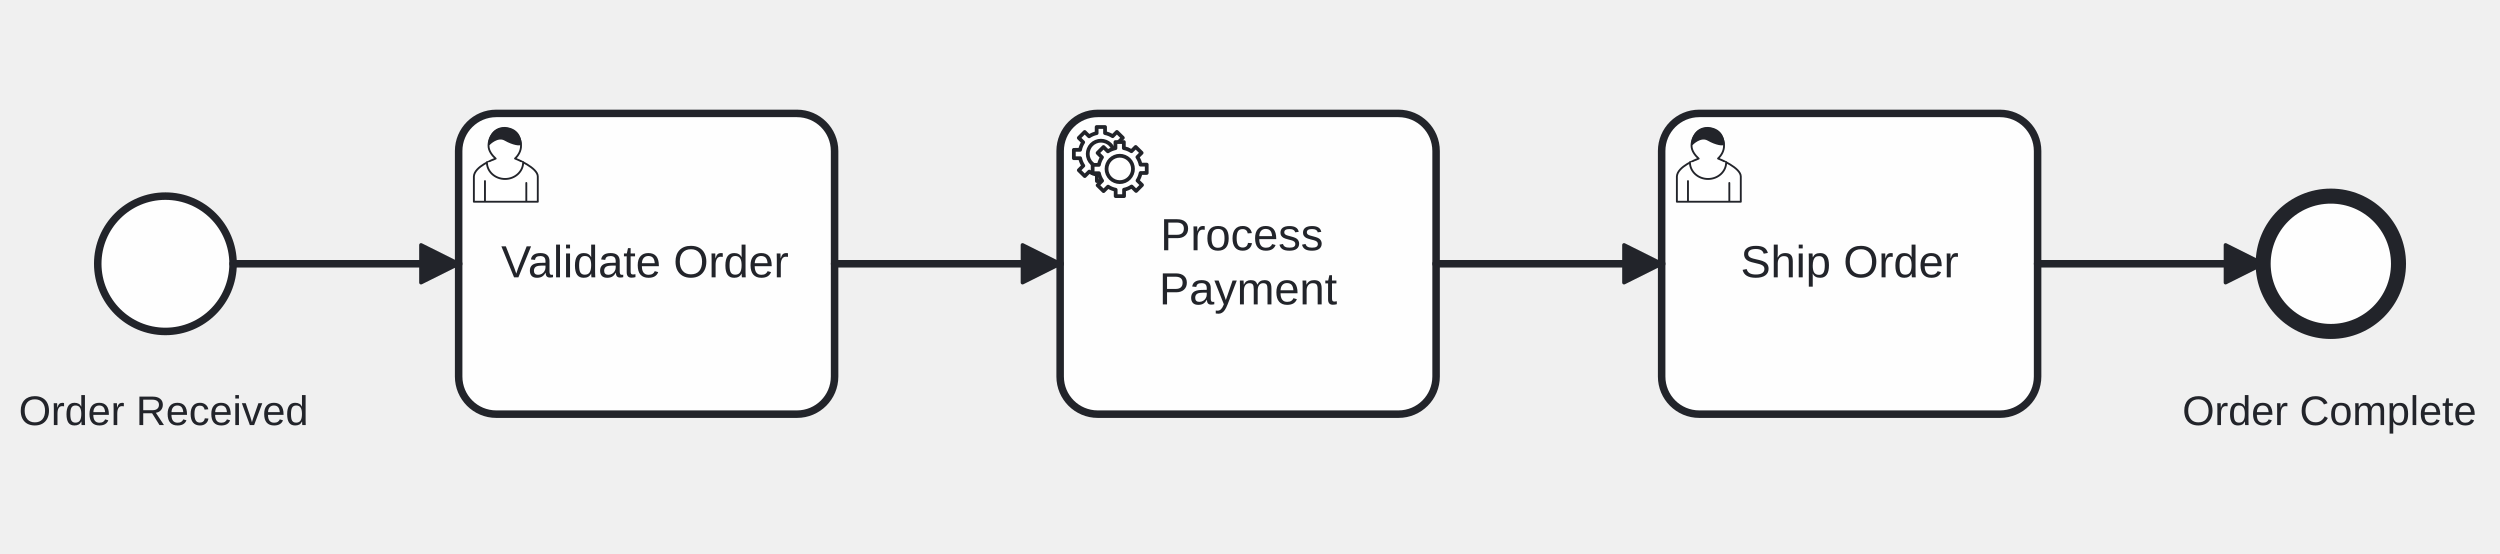
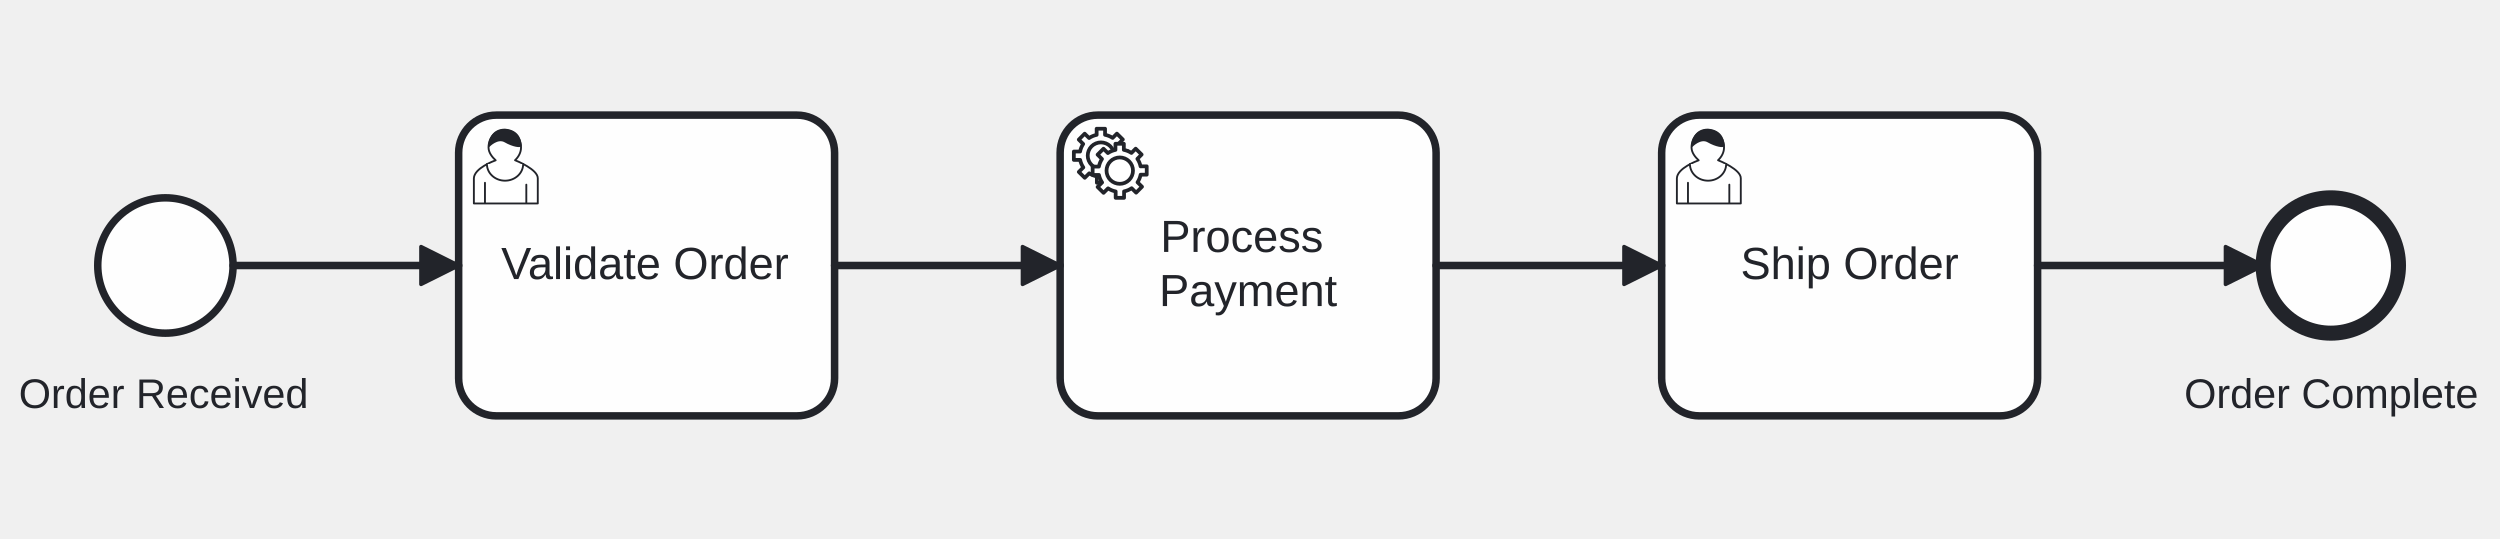
- <svg xmlns="http://www.w3.org/2000/svg" width="830.5" height="184" viewBox="166 87 665 97" version="1.1">
+ <svg xmlns="http://www.w3.org/2000/svg" width="831" height="179" viewBox="166 87 665 92" version="1.1">
  <g class="djs-group">
-     <g class="djs-element djs-shape" data-element-id="Event_1l18z3u" style="display: block;" transform="translate(192, 114)">
+     <g class="djs-element djs-shape" data-element-id="Event_1l18z3u" transform="translate(192, 114)" style="display: block;">
      <g class="djs-visual">
        <circle cx="18" cy="18" r="18" style="stroke-linecap: round; stroke-linejoin: round; stroke: hsl(225, 10%, 15%); stroke-width: 2px; fill: white; fill-opacity: 0.95;" />
      </g>
      <rect style="fill: none; stroke-opacity: 0; stroke: white; stroke-width: 15px;" class="djs-hit djs-hit-all" x="0" y="0" width="36" height="36" />
      <circle cx="18" cy="18" r="23" style="fill: none;" class="djs-outline" />
    </g>
  </g>
  <g class="djs-group">
-     <g class="djs-element djs-shape" data-element-id="Event_0bdlayk" style="display: block;" transform="translate(768, 114)">
+     <g class="djs-element djs-shape" data-element-id="Event_1l18z3u_label" transform="translate(171, 160)" style="display: block;">
+       <g class="djs-visual">
+         <text style="font-family: Arial, sans-serif; font-size: 11px; font-weight: normal; fill: hsl(225, 10%, 15%);" lineHeight="1.2" class="djs-label">
+           <tspan x="0" y="9.9">Order Received</tspan>
+         </text>
+       </g>
+       <rect style="fill: none; stroke-opacity: 0; stroke: white; stroke-width: 15px;" class="djs-hit djs-hit-all" x="0" y="0" width="78" height="14" />
+       <rect x="-5" y="-5" rx="4" width="88" height="24" style="fill: none;" class="djs-outline" />
+     </g>
+   </g>
+   <g class="djs-group">
+     <g class="djs-element djs-shape" data-element-id="Event_0bdlayk" transform="translate(768, 114)" style="display: block;">
      <g class="djs-visual">
        <circle cx="18" cy="18" r="18" style="stroke-linecap: round; stroke-linejoin: round; stroke: hsl(225, 10%, 15%); stroke-width: 4px; fill: white; fill-opacity: 0.95;" />
      </g>
      <rect style="fill: none; stroke-opacity: 0; stroke: white; stroke-width: 15px;" class="djs-hit djs-hit-all" x="0" y="0" width="36" height="36" />
      <circle cx="18" cy="18" r="24" style="fill: none;" class="djs-outline" />
    </g>
  </g>
  <g class="djs-group">
-     <g class="djs-element djs-shape" data-element-id="Activity_01aji74" style="display: block;" transform="translate(288, 92)">
+     <g class="djs-element djs-shape" data-element-id="Event_0bdlayk_label" transform="translate(747, 160)" style="display: block;">
+       <g class="djs-visual">
+         <text style="font-family: Arial, sans-serif; font-size: 11px; font-weight: normal; fill: hsl(225, 10%, 15%);" lineHeight="1.2" class="djs-label">
+           <tspan x="0" y="9.9">Order Complete</tspan>
+         </text>
+       </g>
+       <rect style="fill: none; stroke-opacity: 0; stroke: white; stroke-width: 15px;" class="djs-hit djs-hit-all" x="0" y="0" width="79" height="14" />
+       <rect x="-5" y="-5" rx="4" width="89" height="24" style="fill: none;" class="djs-outline" />
+     </g>
+   </g>
+   <g class="djs-group">
+     <g class="djs-element djs-shape" data-element-id="Activity_01aji74" transform="translate(288, 92)" style="display: block;">
      <g class="djs-visual">
        <rect x="0" y="0" width="100" height="80" rx="10" ry="10" style="stroke-linecap: round; stroke-linejoin: round; stroke: hsl(225, 10%, 15%); stroke-width: 2px; fill: white; fill-opacity: 0.95;" />
        <text style="font-family: Arial, sans-serif; font-size: 12px; font-weight: normal; fill: hsl(225, 10%, 15%);" lineHeight="1.2" class="djs-label">
          <tspan x="11.318" y="43.6">Validate Order</tspan>
        </text>
        <path style="fill: white; stroke-linecap: round; stroke-linejoin: round; stroke: hsl(225, 10%, 15%); stroke-width: 0.5px;" d="m 15,12 c 0.909,-0.845 1.594,-2.049 1.594,-3.385 0,-2.554 -1.805,-4.622 -4.357,-4.622 -2.552,0 -4.288,2.068 -4.288,4.622 0,1.348 0.974,2.562 1.896,3.405 -0.529,0.187 -5.669,2.097 -5.794,4.756 v 6.718 h 17 v -6.718 c 0,-2.298 -5.528,-4.595 -6.051,-4.776 zm -8,6 l 0,5.5 m 11,0 l 0,-5" />
        <path style="fill: white; stroke-linecap: round; stroke-linejoin: round; stroke: hsl(225, 10%, 15%); stroke-width: 0.5px;" d="m 15,12 m 2.162,1.009 c 0,2.447 -2.158,4.431 -4.821,4.431 -2.665,0 -4.822,-1.981 -4.822,-4.431 " />
        <path style="fill: hsl(225, 10%, 15%); stroke-linecap: round; stroke-linejoin: round; stroke: hsl(225, 10%, 15%); stroke-width: 0.5px;" d="m 15,12 m -6.9,-3.80 c 0,0 2.251,-2.358 4.274,-1.177 2.024,1.181 4.221,1.537 4.124,0.965 -0.098,-0.57 -0.117,-3.791 -4.191,-4.136 -3.575,0.001 -4.208,3.367 -4.207,4.348 z" />
      </g>
      <rect style="fill: none; stroke-opacity: 0; stroke: white; stroke-width: 15px;" class="djs-hit djs-hit-all" x="0" y="0" width="100" height="80" />
      <rect x="-5" y="-5" rx="14" width="110" height="90" style="fill: none;" class="djs-outline" />
    </g>
  </g>
  <g class="djs-group">
-     <g class="djs-element djs-shape" data-element-id="Activity_0jy2ses" style="display: block;" transform="translate(608, 92)">
+     <g class="djs-element djs-shape" data-element-id="Activity_0jy2ses" transform="translate(608, 92)" style="display: block;">
      <g class="djs-visual">
        <rect x="0" y="0" width="100" height="80" rx="10" ry="10" style="stroke-linecap: round; stroke-linejoin: round; stroke: hsl(225, 10%, 15%); stroke-width: 2px; fill: white; fill-opacity: 0.95;" />
        <text style="font-family: Arial, sans-serif; font-size: 12px; font-weight: normal; fill: hsl(225, 10%, 15%);" lineHeight="1.2" class="djs-label">
          <tspan x="20.99" y="43.6">Ship Order</tspan>
        </text>
        <path style="fill: white; stroke-linecap: round; stroke-linejoin: round; stroke: hsl(225, 10%, 15%); stroke-width: 0.5px;" d="m 15,12 c 0.909,-0.845 1.594,-2.049 1.594,-3.385 0,-2.554 -1.805,-4.622 -4.357,-4.622 -2.552,0 -4.288,2.068 -4.288,4.622 0,1.348 0.974,2.562 1.896,3.405 -0.529,0.187 -5.669,2.097 -5.794,4.756 v 6.718 h 17 v -6.718 c 0,-2.298 -5.528,-4.595 -6.051,-4.776 zm -8,6 l 0,5.5 m 11,0 l 0,-5" />
        <path style="fill: white; stroke-linecap: round; stroke-linejoin: round; stroke: hsl(225, 10%, 15%); stroke-width: 0.5px;" d="m 15,12 m 2.162,1.009 c 0,2.447 -2.158,4.431 -4.821,4.431 -2.665,0 -4.822,-1.981 -4.822,-4.431 " />
        <path style="fill: hsl(225, 10%, 15%); stroke-linecap: round; stroke-linejoin: round; stroke: hsl(225, 10%, 15%); stroke-width: 0.5px;" d="m 15,12 m -6.9,-3.80 c 0,0 2.251,-2.358 4.274,-1.177 2.024,1.181 4.221,1.537 4.124,0.965 -0.098,-0.57 -0.117,-3.791 -4.191,-4.136 -3.575,0.001 -4.208,3.367 -4.207,4.348 z" />
      </g>
      <rect style="fill: none; stroke-opacity: 0; stroke: white; stroke-width: 15px;" class="djs-hit djs-hit-all" x="0" y="0" width="100" height="80" />
      <rect x="-5" y="-5" rx="14" width="110" height="90" style="fill: none;" class="djs-outline" />
    </g>
  </g>
  <g class="djs-group">
-     <g class="djs-element djs-shape" data-element-id="Activity_1p2y7u9" style="display: block;" transform="translate(448, 92)">
+     <g class="djs-element djs-shape" data-element-id="Activity_1p2y7u9" transform="translate(448, 92)" style="display: block;">
      <g class="djs-visual">
        <rect x="0" y="0" width="100" height="80" rx="10" ry="10" style="stroke-linecap: round; stroke-linejoin: round; stroke: hsl(225, 10%, 15%); stroke-width: 2px; fill: white; fill-opacity: 0.95;" />
        <text style="font-family: Arial, sans-serif; font-size: 12px; font-weight: normal; fill: hsl(225, 10%, 15%);" lineHeight="1.2" class="djs-label">
          <tspan x="26.66" y="36.4">Process </tspan>
          <tspan x="26.324" y="50.8">Payment</tspan>
        </text>
        <circle cx="5" cy="5" r="5" style="stroke-linecap: round; stroke-linejoin: round; stroke: none; stroke-width: 2px; fill: white;" transform="translate(6, 6)" />
        <path style="fill: white; stroke-linecap: round; stroke-linejoin: round; stroke: hsl(225, 10%, 15%); stroke-width: 1px;" d="m 12,18 v -1.713 c 0.352,-0.07 0.704,-0.178 1.048,-0.321 0.344,-0.145 0.666,-0.321 0.966,-0.521 l 1.194,1.18 1.567,-1.577 -1.195,-1.18 c 0.403,-0.614 0.683,-1.299 0.825,-2.018 l 1.622,-0.01 v -2.22 l -1.637,0.01 c -0.073,-0.352 -0.178,-0.7 -0.324,-1.044 -0.145,-0.344 -0.321,-0.664 -0.523,-0.962 l 1.131,-1.136 -1.583,-1.563 -1.13,1.136 c -0.614,-0.401 -1.303,-0.681 -2.023,-0.822 l 0.009,-1.619 h -2.241 l 0.004,1.631 c -0.354,0.074 -0.705,0.18 -1.05,0.324 -0.344,0.144 -0.665,0.321 -0.964,0.52 l -1.17,-1.158 -1.567,1.579 1.168,1.157 c -0.403,0.613 -0.683,1.298 -0.825,2.017 l -1.659,0.003 v 2.222 l 1.672,-0.006 c 0.073,0.351 0.18,0.702 0.324,1.045 0.145,0.344 0.321,0.664 0.523,0.961 l -1.199,1.197 1.584,1.56 1.196,-1.193 c 0.614,0.403 1.303,0.682 2.023,0.823 l 7.19e-4,1.699 h 2.227 z m 0.221,-3.996 c -1.789,0.75 -3.858,-0.093 -4.61,-1.874 -0.752,-1.783 0.091,-3.846 1.88,-4.596 1.788,-0.749 3.857,0.093 4.609,1.874 0.752,1.782 -0.091,3.846 -1.88,4.596 z" />
        <circle cx="5" cy="5" r="5" style="stroke-linecap: round; stroke-linejoin: round; stroke: none; stroke-width: 2px; fill: white;" transform="translate(11, 10)" />
        <path style="fill: white; stroke-linecap: round; stroke-linejoin: round; stroke: hsl(225, 10%, 15%); stroke-width: 1px;" d="m 17,22 v -1.713 c 0.352,-0.07 0.704,-0.178 1.048,-0.321 0.344,-0.145 0.666,-0.321 0.966,-0.521 l 1.194,1.18 1.567,-1.577 -1.195,-1.18 c 0.403,-0.614 0.683,-1.299 0.825,-2.018 l 1.622,-0.01 v -2.22 l -1.637,0.01 c -0.073,-0.352 -0.178,-0.7 -0.324,-1.044 -0.145,-0.344 -0.321,-0.664 -0.523,-0.962 l 1.131,-1.136 -1.583,-1.563 -1.13,1.136 c -0.614,-0.401 -1.303,-0.681 -2.023,-0.822 l 0.009,-1.619 h -2.241 l 0.004,1.631 c -0.354,0.074 -0.705,0.18 -1.05,0.324 -0.344,0.144 -0.665,0.321 -0.964,0.52 l -1.17,-1.158 -1.567,1.579 1.168,1.157 c -0.403,0.613 -0.683,1.298 -0.825,2.017 l -1.659,0.003 v 2.222 l 1.672,-0.006 c 0.073,0.351 0.18,0.702 0.324,1.045 0.145,0.344 0.321,0.664 0.523,0.961 l -1.199,1.197 1.584,1.56 1.196,-1.193 c 0.614,0.403 1.303,0.682 2.023,0.823 l 7.19e-4,1.699 h 2.227 z m 0.221,-3.996 c -1.789,0.75 -3.858,-0.093 -4.61,-1.874 -0.752,-1.783 0.091,-3.846 1.88,-4.596 1.788,-0.749 3.857,0.093 4.609,1.874 0.752,1.782 -0.091,3.846 -1.88,4.596 z" />
      </g>
      <rect style="fill: none; stroke-opacity: 0; stroke: white; stroke-width: 15px;" class="djs-hit djs-hit-all" x="0" y="0" width="100" height="80" />
      <rect x="-5" y="-5" rx="14" width="110" height="90" style="fill: none;" class="djs-outline" />
    </g>
  </g>
  <g class="djs-group">
    <g class="djs-element djs-connection" data-element-id="Flow_1o0buuy" style="display: block;">
      <g class="djs-visual">
        <defs>
          <marker id="marker-seq-0" viewBox="0 0 20 20" refX="11" refY="10" markerWidth="10" markerHeight="10" orient="auto">
            <path d="M 1 5 L 11 10 L 1 15 Z" style="stroke-linecap: round; stroke-linejoin: round; stroke: hsl(225, 10%, 15%); stroke-width: 1px; fill: hsl(225, 10%, 15%);" />
          </marker>
        </defs>
        <path style="fill: none; stroke-linecap: round; stroke-linejoin: round; stroke: hsl(225, 10%, 15%); stroke-width: 2px; marker-end: url(#marker-seq-0);" data-corner-radius="5" d="M228,132L288,132" />
      </g>
      <path d="M228,132L288,132" style="fill: none; stroke-opacity: 0; stroke: white; stroke-width: 15px;" class="djs-hit djs-hit-stroke" />
      <rect x="223" y="127" rx="4" width="70" height="10" style="fill: none;" class="djs-outline" />
    </g>
  </g>
  <g class="djs-group">
    <g class="djs-element djs-connection" data-element-id="Flow_0qgziru" style="display: block;">
      <g class="djs-visual">
        <defs>
          <marker id="marker-seq-1" viewBox="0 0 20 20" refX="11" refY="10" markerWidth="10" markerHeight="10" orient="auto">
            <path d="M 1 5 L 11 10 L 1 15 Z" style="stroke-linecap: round; stroke-linejoin: round; stroke: hsl(225, 10%, 15%); stroke-width: 1px; fill: hsl(225, 10%, 15%);" />
          </marker>
        </defs>
        <path style="fill: none; stroke-linecap: round; stroke-linejoin: round; stroke: hsl(225, 10%, 15%); stroke-width: 2px; marker-end: url(#marker-seq-1);" data-corner-radius="5" d="M388,132L448,132" />
      </g>
      <path d="M388,132L448,132" style="fill: none; stroke-opacity: 0; stroke: white; stroke-width: 15px;" class="djs-hit djs-hit-stroke" />
      <rect x="383" y="127" rx="4" width="70" height="10" style="fill: none;" class="djs-outline" />
    </g>
  </g>
  <g class="djs-group">
    <g class="djs-element djs-connection" data-element-id="Flow_00k1pv3" style="display: block;">
      <g class="djs-visual">
        <defs>
          <marker id="marker-seq-2" viewBox="0 0 20 20" refX="11" refY="10" markerWidth="10" markerHeight="10" orient="auto">
            <path d="M 1 5 L 11 10 L 1 15 Z" style="stroke-linecap: round; stroke-linejoin: round; stroke: hsl(225, 10%, 15%); stroke-width: 1px; fill: hsl(225, 10%, 15%);" />
          </marker>
        </defs>
        <path style="fill: none; stroke-linecap: round; stroke-linejoin: round; stroke: hsl(225, 10%, 15%); stroke-width: 2px; marker-end: url(#marker-seq-2);" data-corner-radius="5" d="M548,132L608,132" />
      </g>
      <path d="M548,132L608,132" style="fill: none; stroke-opacity: 0; stroke: white; stroke-width: 15px;" class="djs-hit djs-hit-stroke" />
      <rect x="543" y="127" rx="4" width="70" height="10" style="fill: none;" class="djs-outline" />
    </g>
  </g>
  <g class="djs-group">
    <g class="djs-element djs-connection" data-element-id="Flow_0wkgksp" style="display: block;">
      <g class="djs-visual">
        <defs>
          <marker id="marker-seq-3" viewBox="0 0 20 20" refX="11" refY="10" markerWidth="10" markerHeight="10" orient="auto">
            <path d="M 1 5 L 11 10 L 1 15 Z" style="stroke-linecap: round; stroke-linejoin: round; stroke: hsl(225, 10%, 15%); stroke-width: 1px; fill: hsl(225, 10%, 15%);" />
          </marker>
        </defs>
        <path style="fill: none; stroke-linecap: round; stroke-linejoin: round; stroke: hsl(225, 10%, 15%); stroke-width: 2px; marker-end: url(#marker-seq-3);" data-corner-radius="5" d="M708,132L768,132" />
      </g>
      <path d="M708,132L768,132" style="fill: none; stroke-opacity: 0; stroke: white; stroke-width: 15px;" class="djs-hit djs-hit-stroke" />
      <rect x="703" y="127" rx="4" width="70" height="10" style="fill: none;" class="djs-outline" />
    </g>
  </g>
-   <g class="djs-group">
-     <g class="djs-element djs-shape" data-element-id="Event_1l18z3u_label" style="display: block;" transform="translate(171, 165)">
-       <g class="djs-visual">
-         <text style="font-family: Arial, sans-serif; font-size: 11px; font-weight: normal; fill: hsl(225, 10%, 15%);" lineHeight="1.2" class="djs-label">
-           <tspan x="0" y="9.9">Order Received</tspan>
-         </text>
-       </g>
-       <rect style="fill: none; stroke-opacity: 0; stroke: white; stroke-width: 15px;" class="djs-hit djs-hit-all" x="0" y="0" width="78" height="14" />
-       <rect x="-5" y="-5" rx="4" width="88" height="24" style="fill: none;" class="djs-outline" />
-     </g>
-   </g>
-   <g class="djs-group">
-     <g class="djs-element djs-shape" data-element-id="Event_0bdlayk_label" style="display: block;" transform="translate(746.5, 165)">
-       <g class="djs-visual">
-         <text style="font-family: Arial, sans-serif; font-size: 11px; font-weight: normal; fill: hsl(225, 10%, 15%);" lineHeight="1.2" class="djs-label">
-           <tspan x="0" y="9.9">Order Complete</tspan>
-         </text>
-       </g>
-       <rect style="fill: none; stroke-opacity: 0; stroke: white; stroke-width: 15px;" class="djs-hit djs-hit-all" x="0" y="0" width="79" height="14" />
-       <rect x="-5" y="-5" rx="4" width="89" height="24" style="fill: none;" class="djs-outline" />
-     </g>
-   </g>
</svg>
